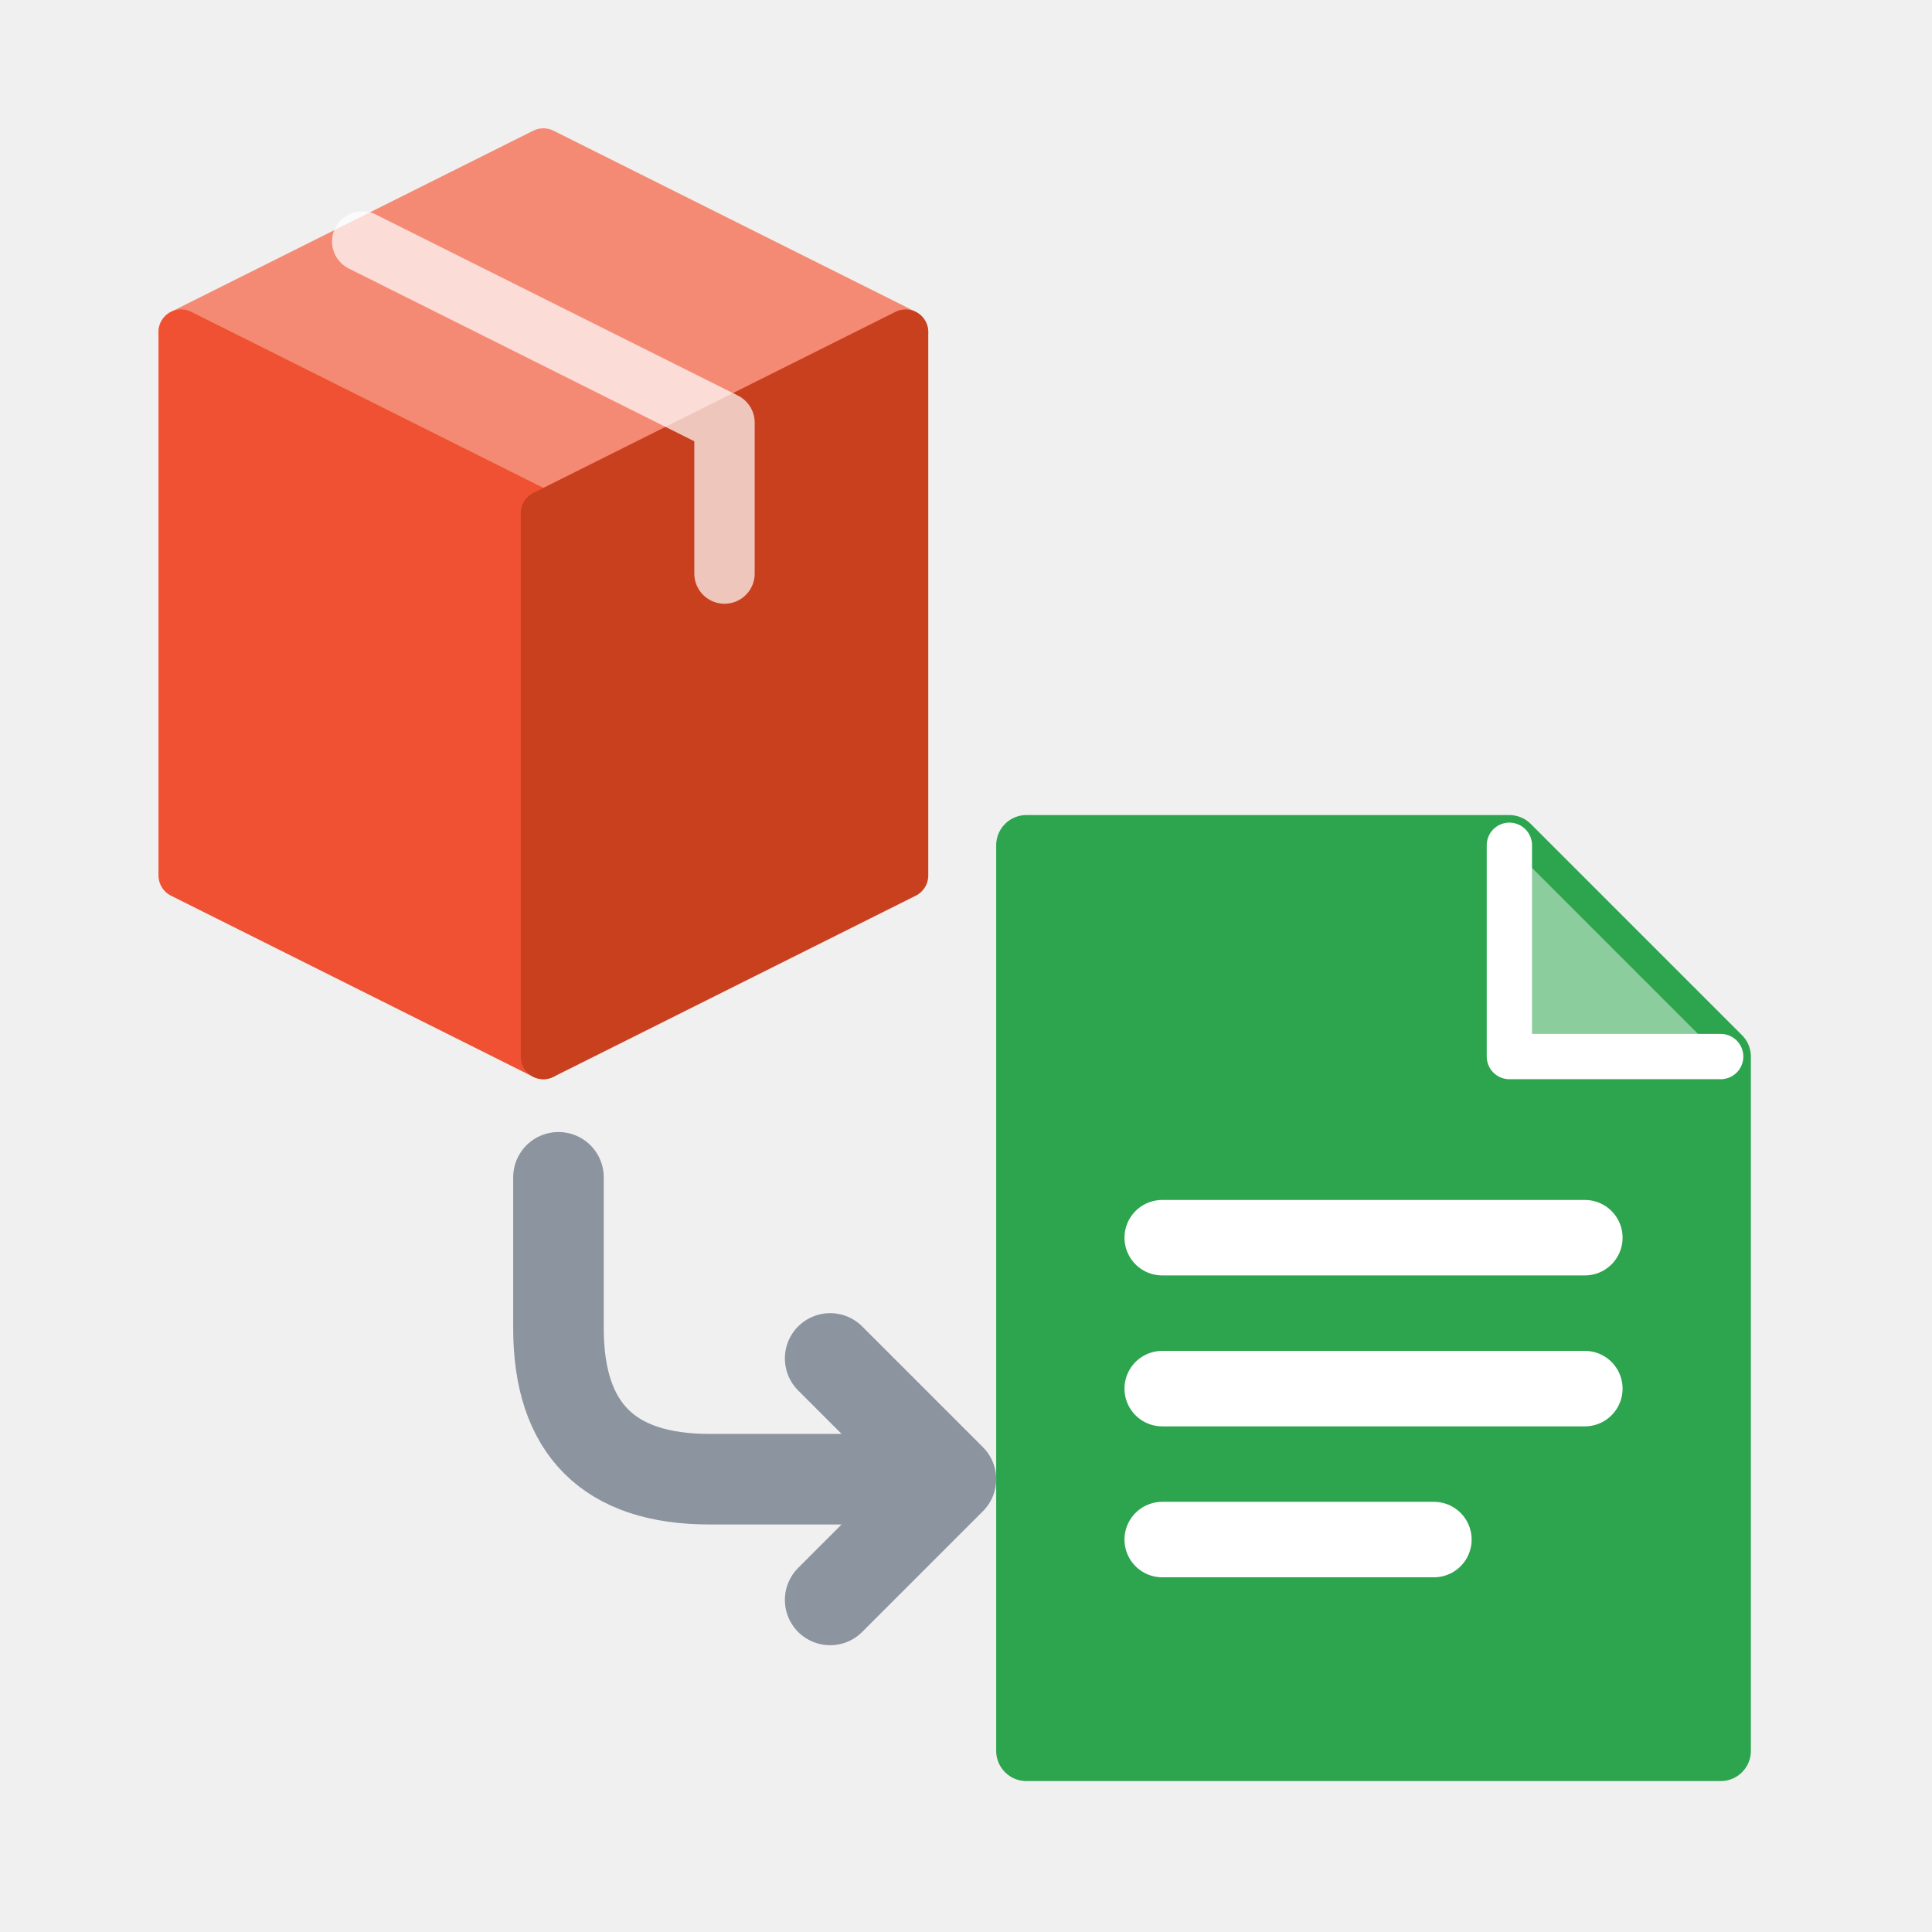
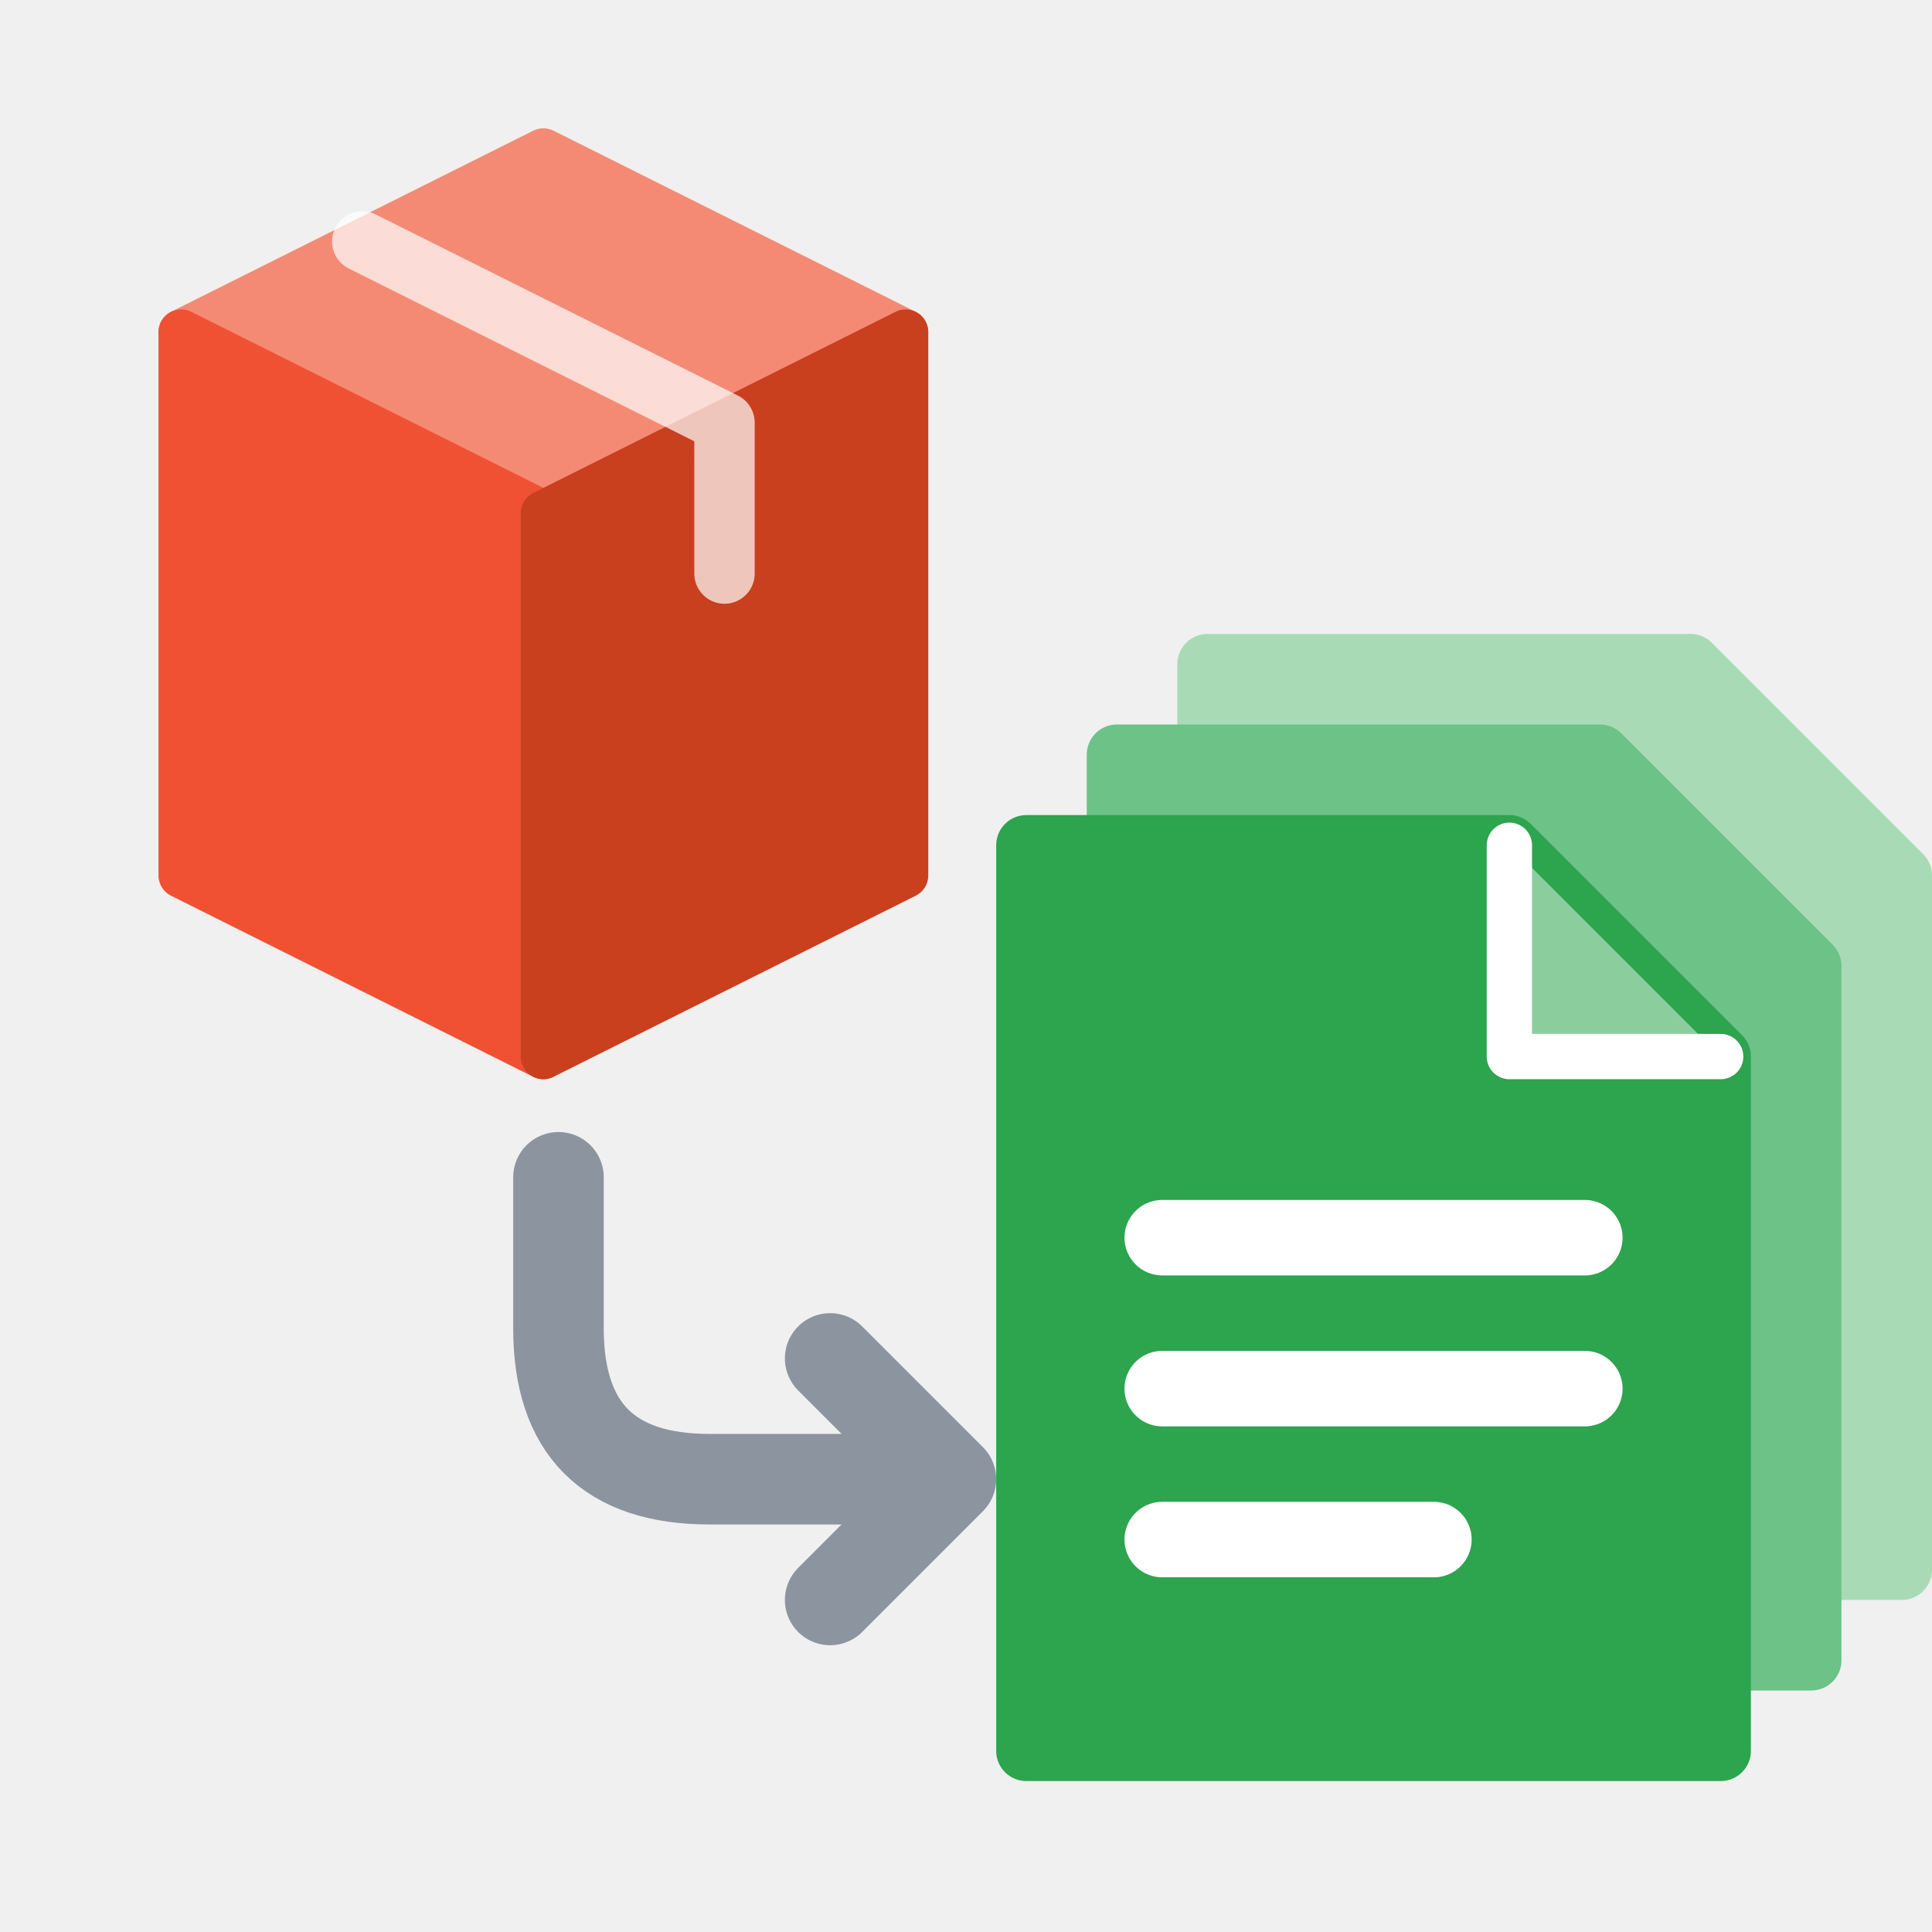
<svg xmlns="http://www.w3.org/2000/svg" viewBox="0 0 128 128" role="img">
  <g stroke-linejoin="round" stroke-linecap="round">
    <path d="M36 10L60 22L36 34L12 22Z" fill="#F58A74" stroke="#F58A74" stroke-width="3" />
    <path d="M12 22L36 34V70L12 58Z" fill="#F05133" stroke="#F05133" stroke-width="3" />
    <path d="M36 34L60 22V58L36 70Z" fill="#C9401F" stroke="#C9401F" stroke-width="3" />
    <path d="M24 16L48 28V38" fill="none" stroke="#FFFFFF" stroke-opacity=".7" stroke-width="4" />
+     <path d="M80 44H112L126 58V104H80Z" fill="#A8DBB5" stroke="#A8DBB5" stroke-width="4" />
+     <path d="M74 50H106L120 64V110H74Z" fill="#6CC287" stroke="#6CC287" stroke-width="4" />
    <path d="M68 56H100L114 70V116H68Z" fill="#2DA44E" stroke="#2DA44E" stroke-width="4" />
    <path d="M100 56V70H114" fill="#FFFFFF" fill-opacity=".45" stroke="#FFFFFF" stroke-width="3" />
    <path d="M77 82H105M77 92H105M77 102H95" stroke="#FFFFFF" stroke-width="5" />
    <path d="M37 78V88Q37 98 47 98H58M55 90L63 98L55 106" fill="none" stroke="#8C959F" stroke-width="6" />
  </g>
</svg>
